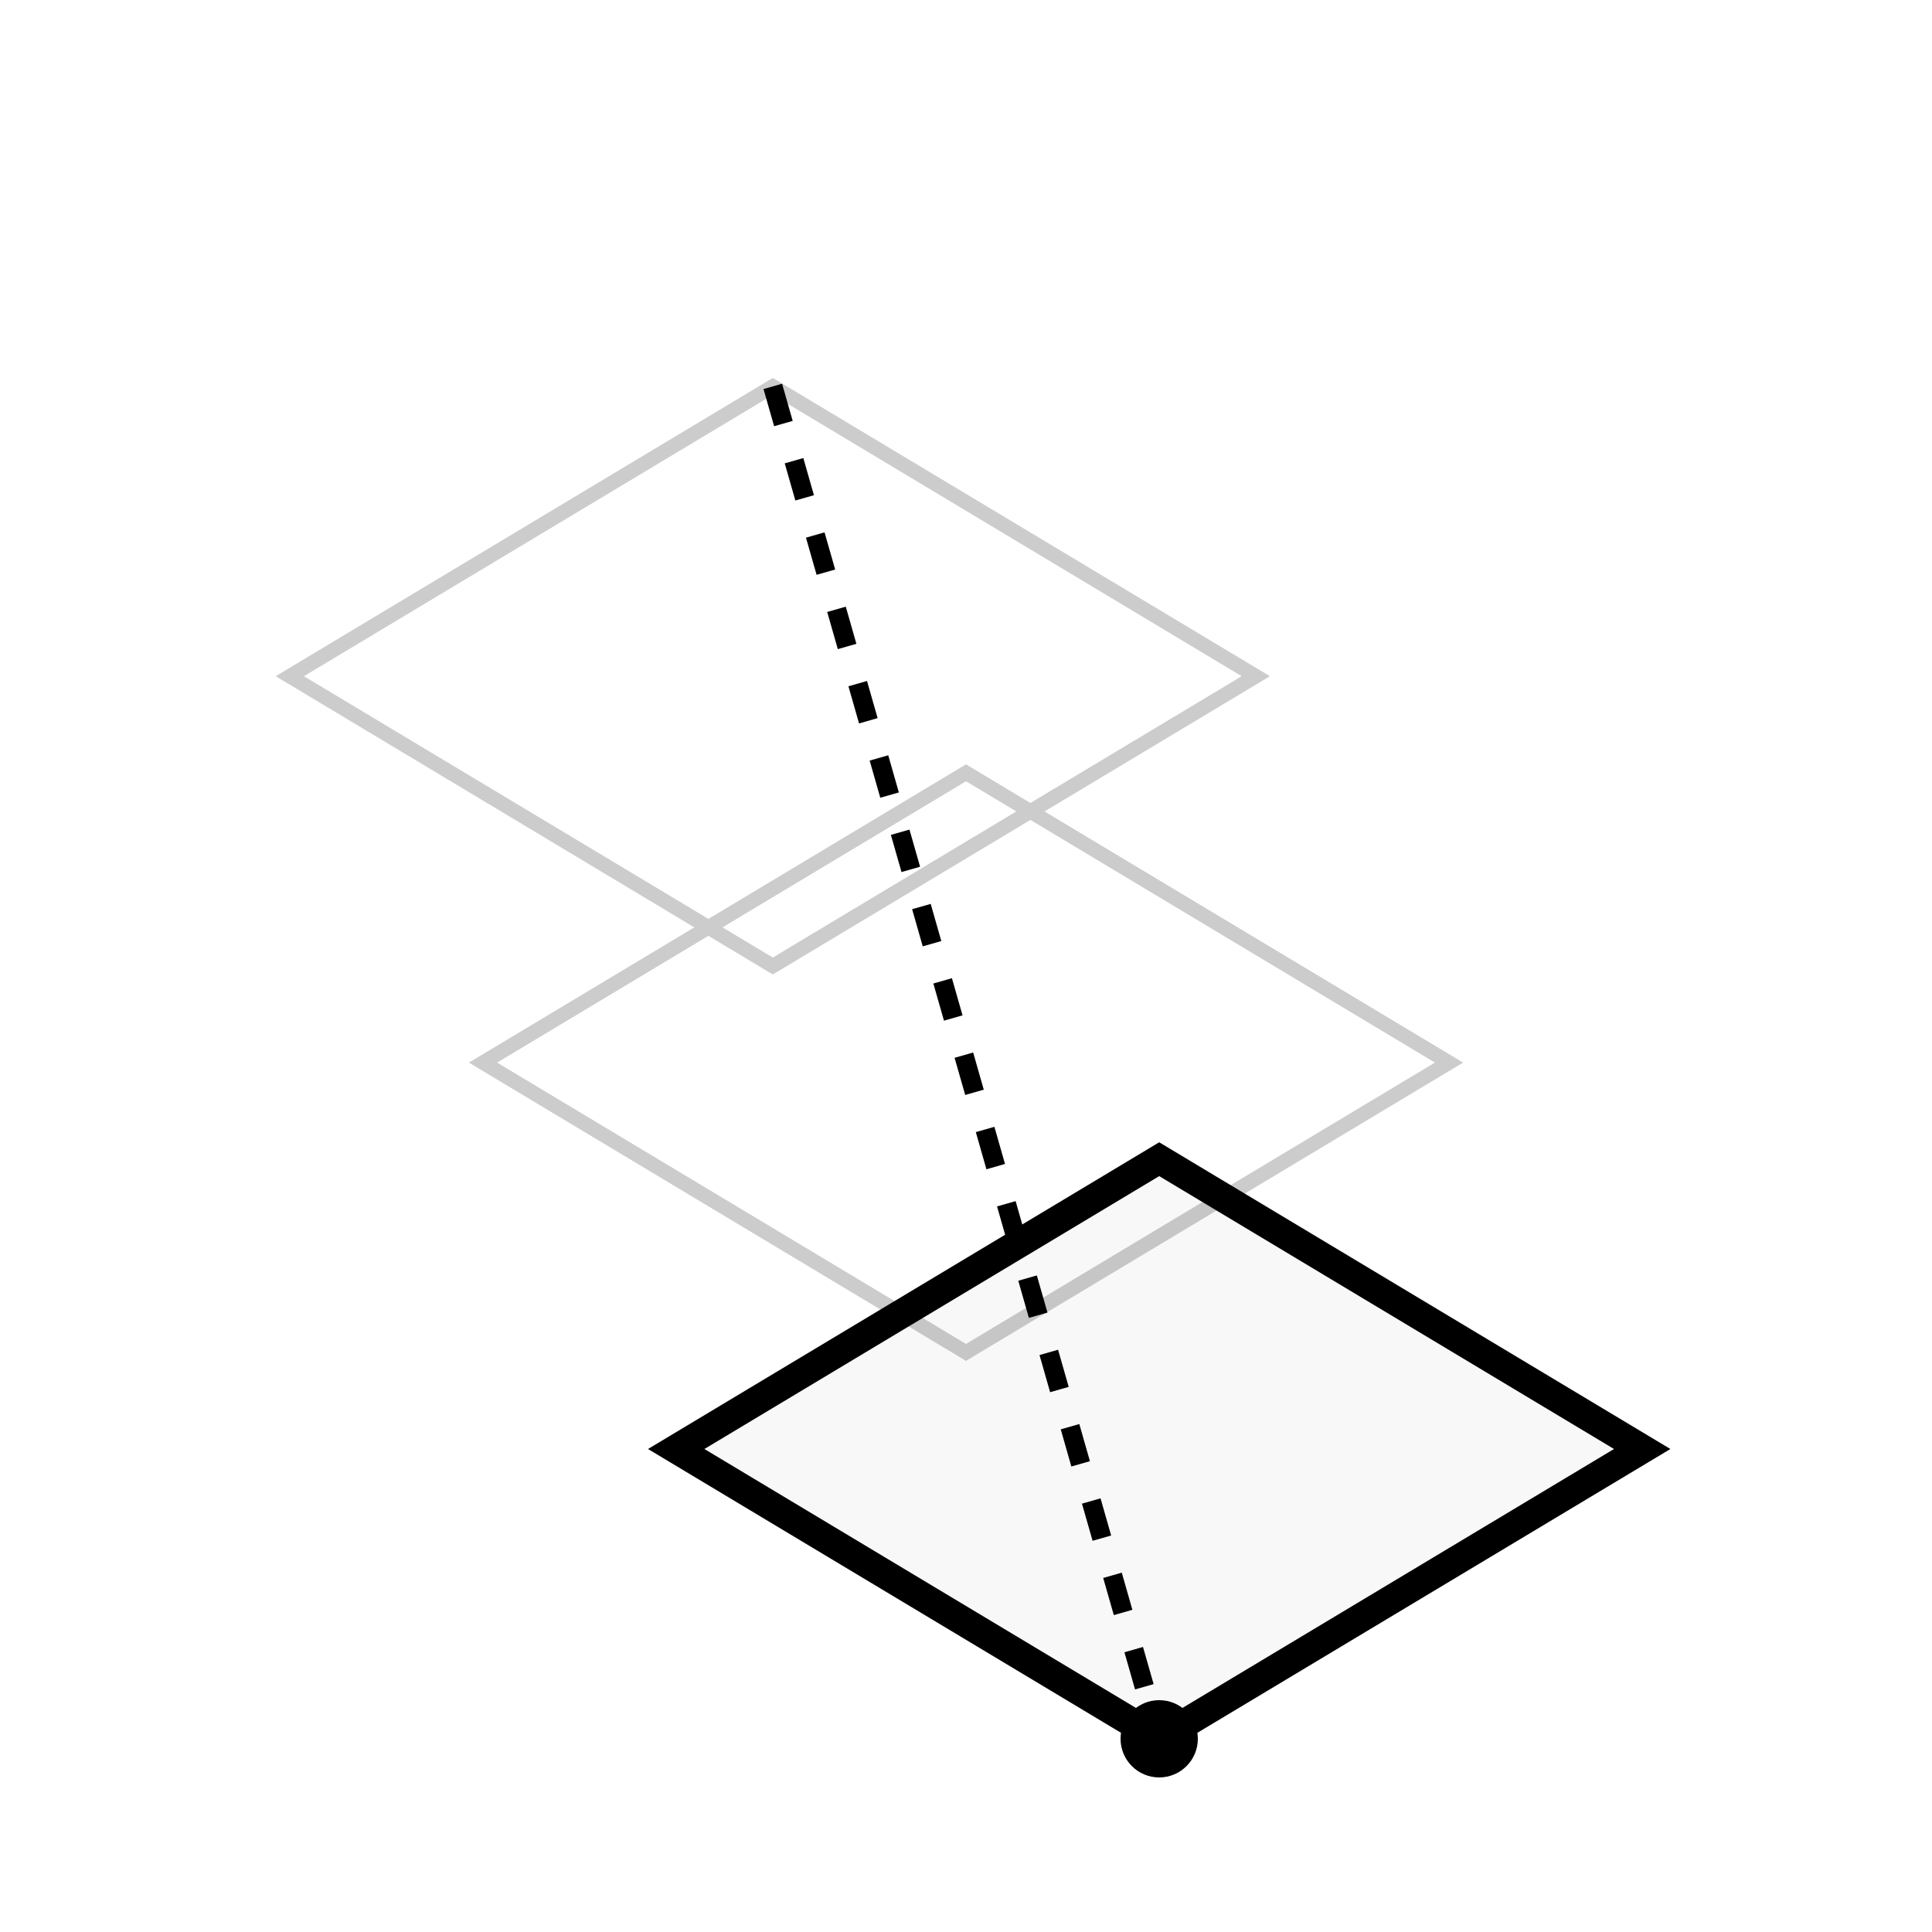
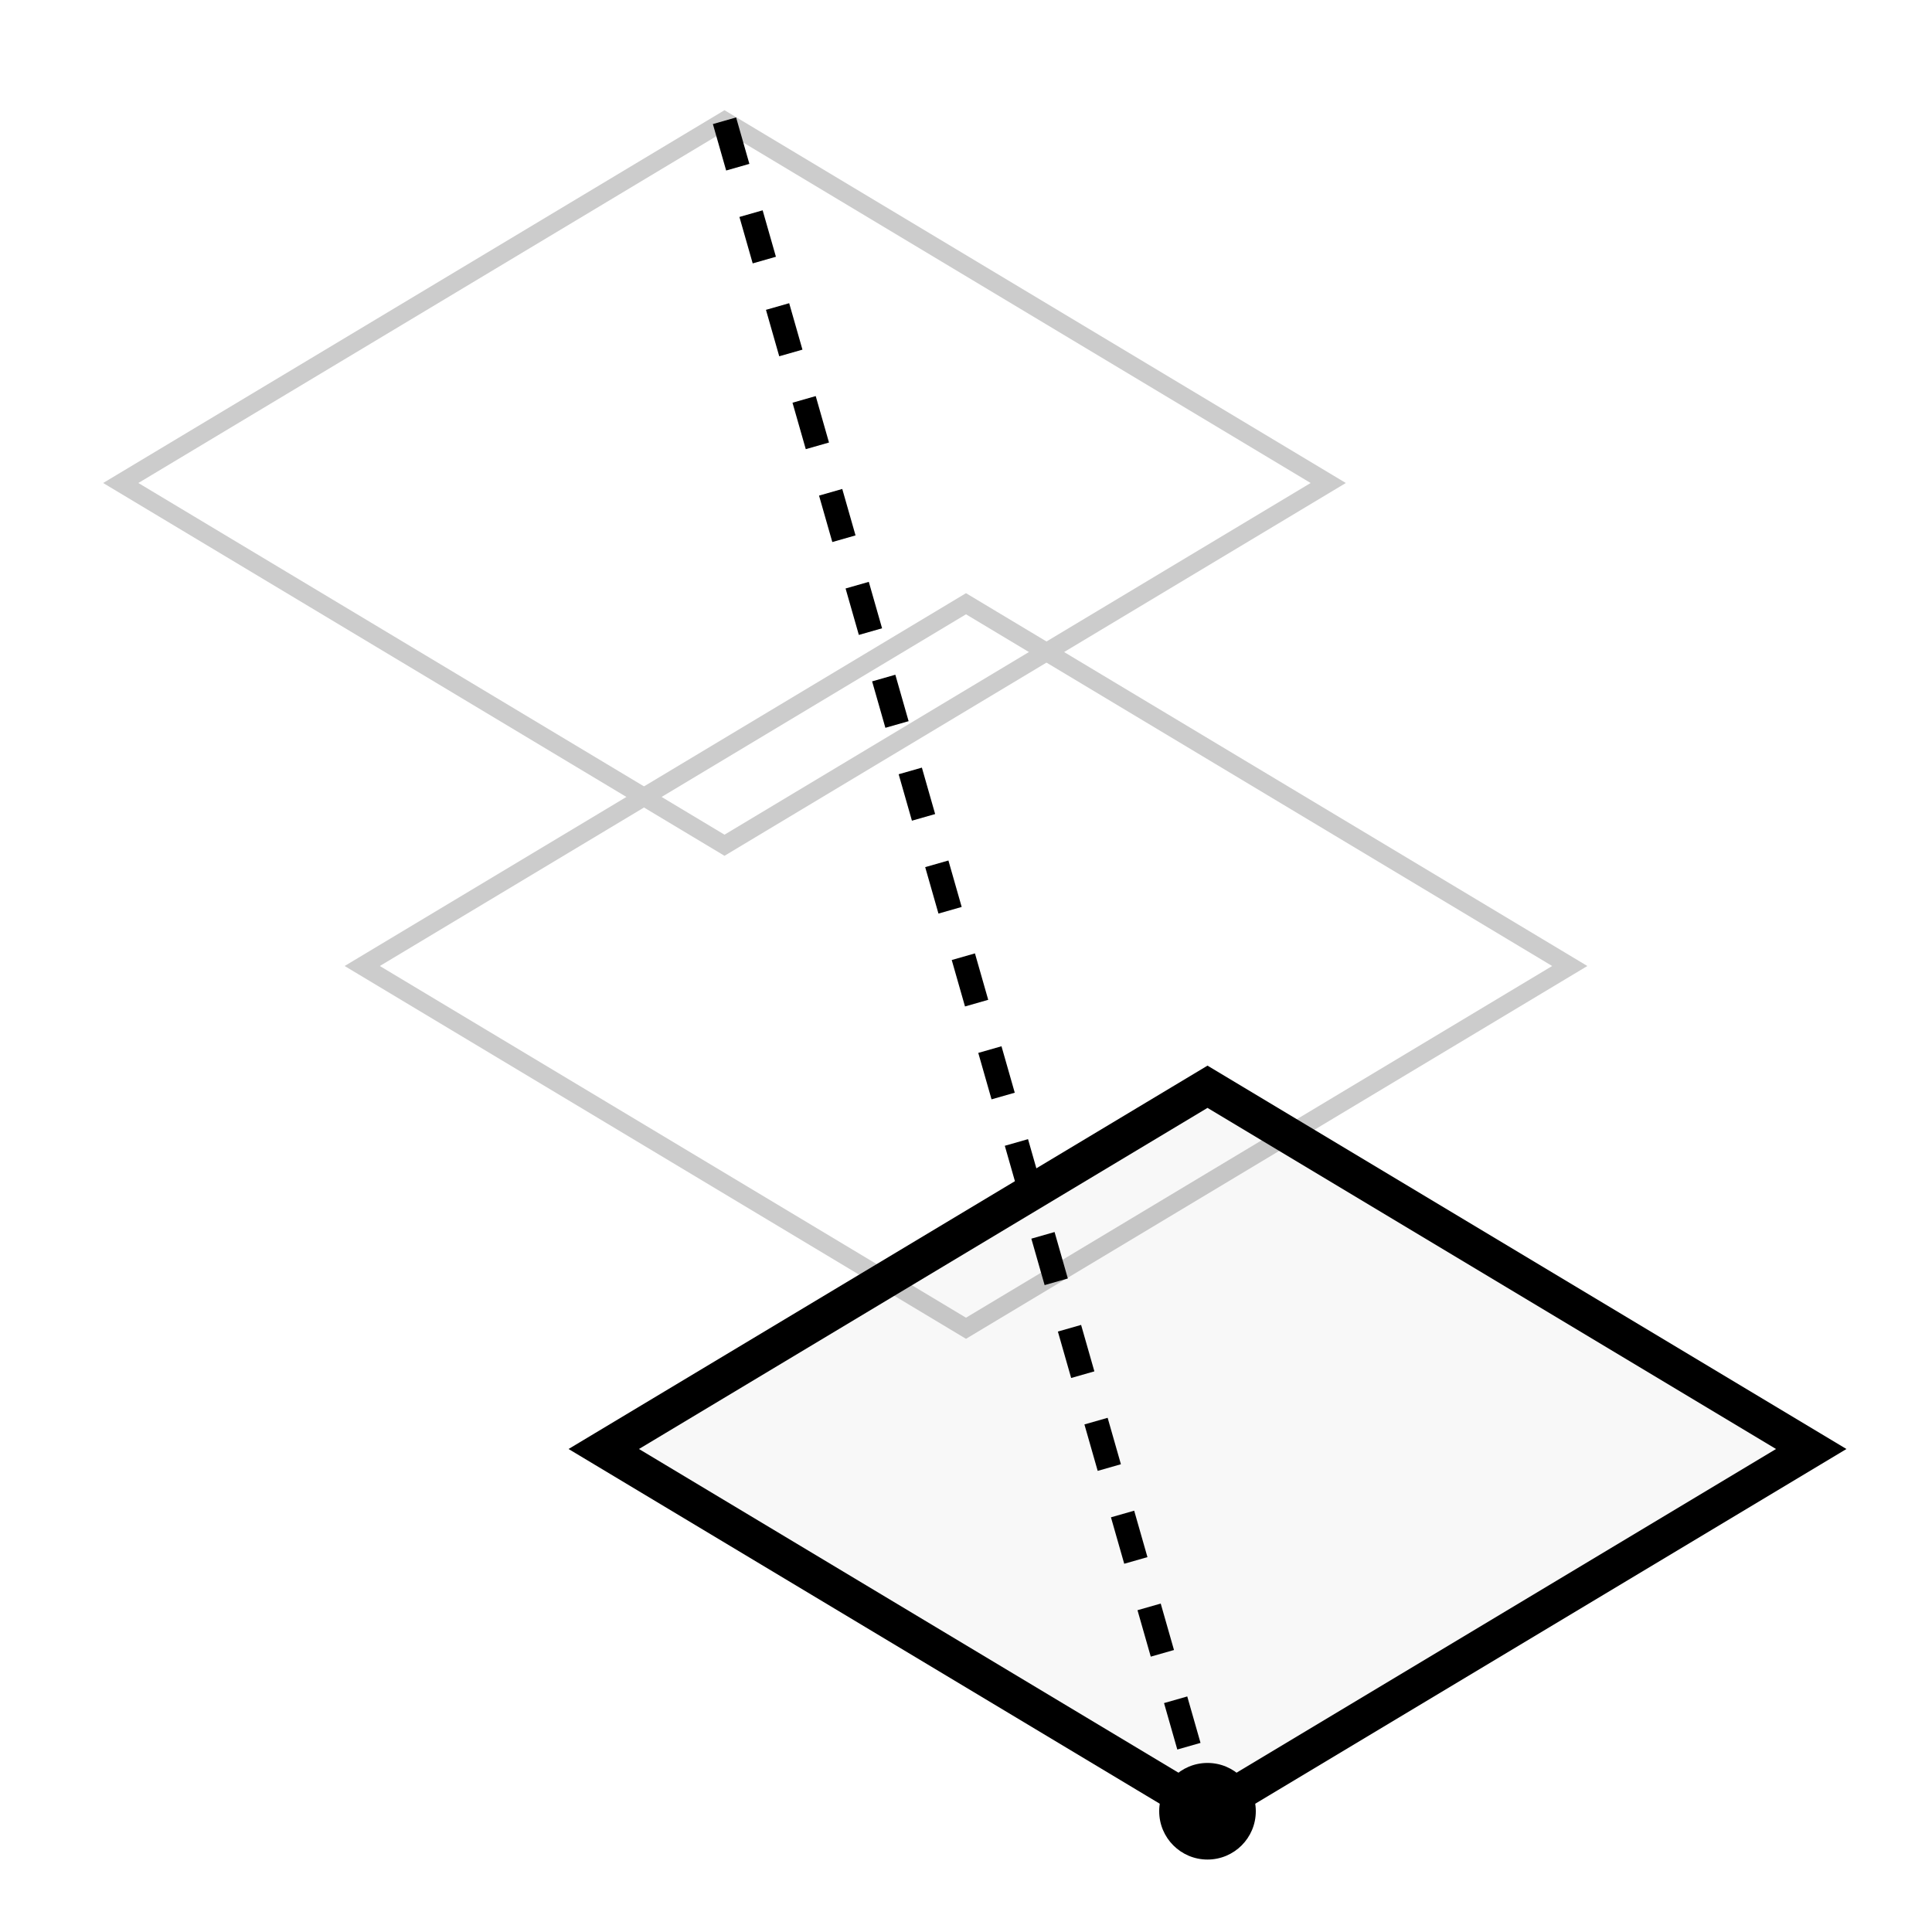
- <svg xmlns="http://www.w3.org/2000/svg" viewBox="0 0 200 200">
+ <svg xmlns="http://www.w3.org/2000/svg" viewBox="20 30 160 160">
  <g transform="translate(100, 100)">
    <g opacity="0.2" stroke="#000" stroke-width="1.5" fill="none">
      <path d="M-70 -30 L-20 0 L30 -30 L-20 -60 Z" />
      <path d="M-50 10 L0 40 L50 10 L0 -20 Z" />
    </g>
    <path d="M-30 50 L20 80 L70 50 L20 20 Z" fill="rgba(0,0,0,0.03)" stroke="#000" stroke-width="3" />
    <line x1="-20" y1="-60" x2="20" y2="80" stroke="#000" stroke-width="2" stroke-dasharray="4 4">
      <animate attributeName="stroke-dashoffset" from="16" to="0" dur="1s" repeatCount="indefinite" />
    </line>
    <circle cx="20" cy="80" r="4" fill="#000">
      <animate attributeName="r" values="3;6;3" dur="1s" repeatCount="indefinite" />
    </circle>
  </g>
</svg>
